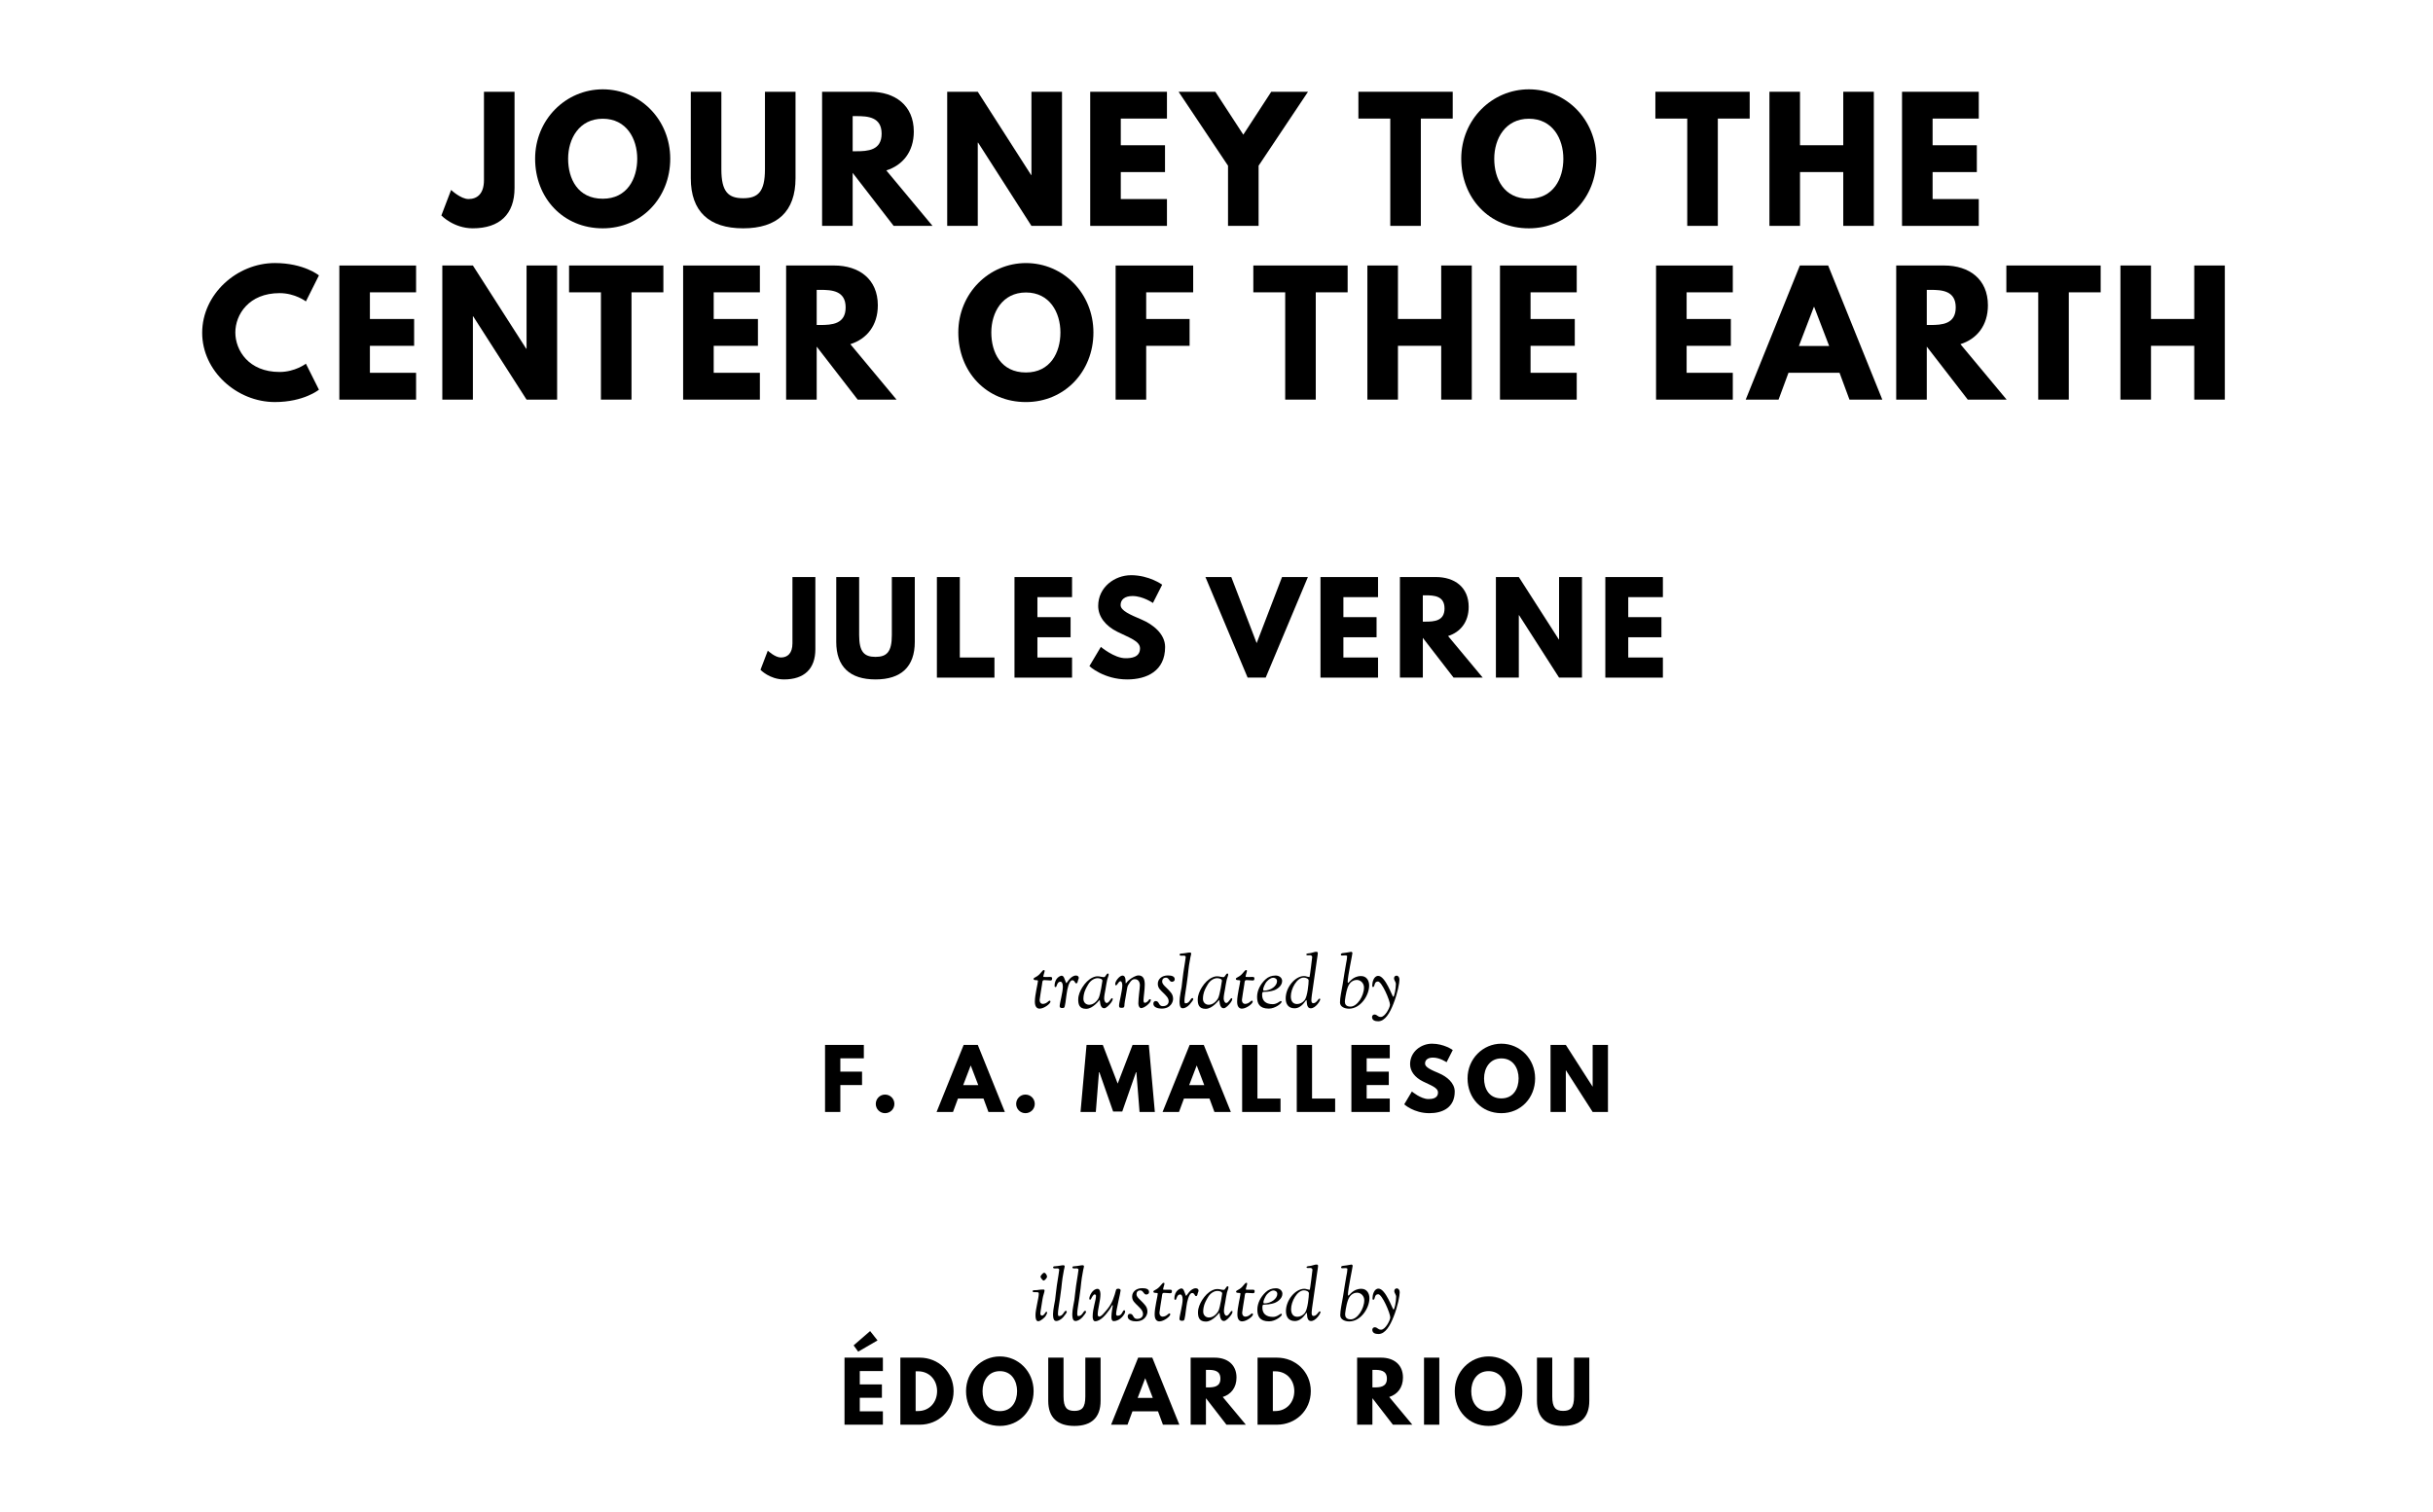
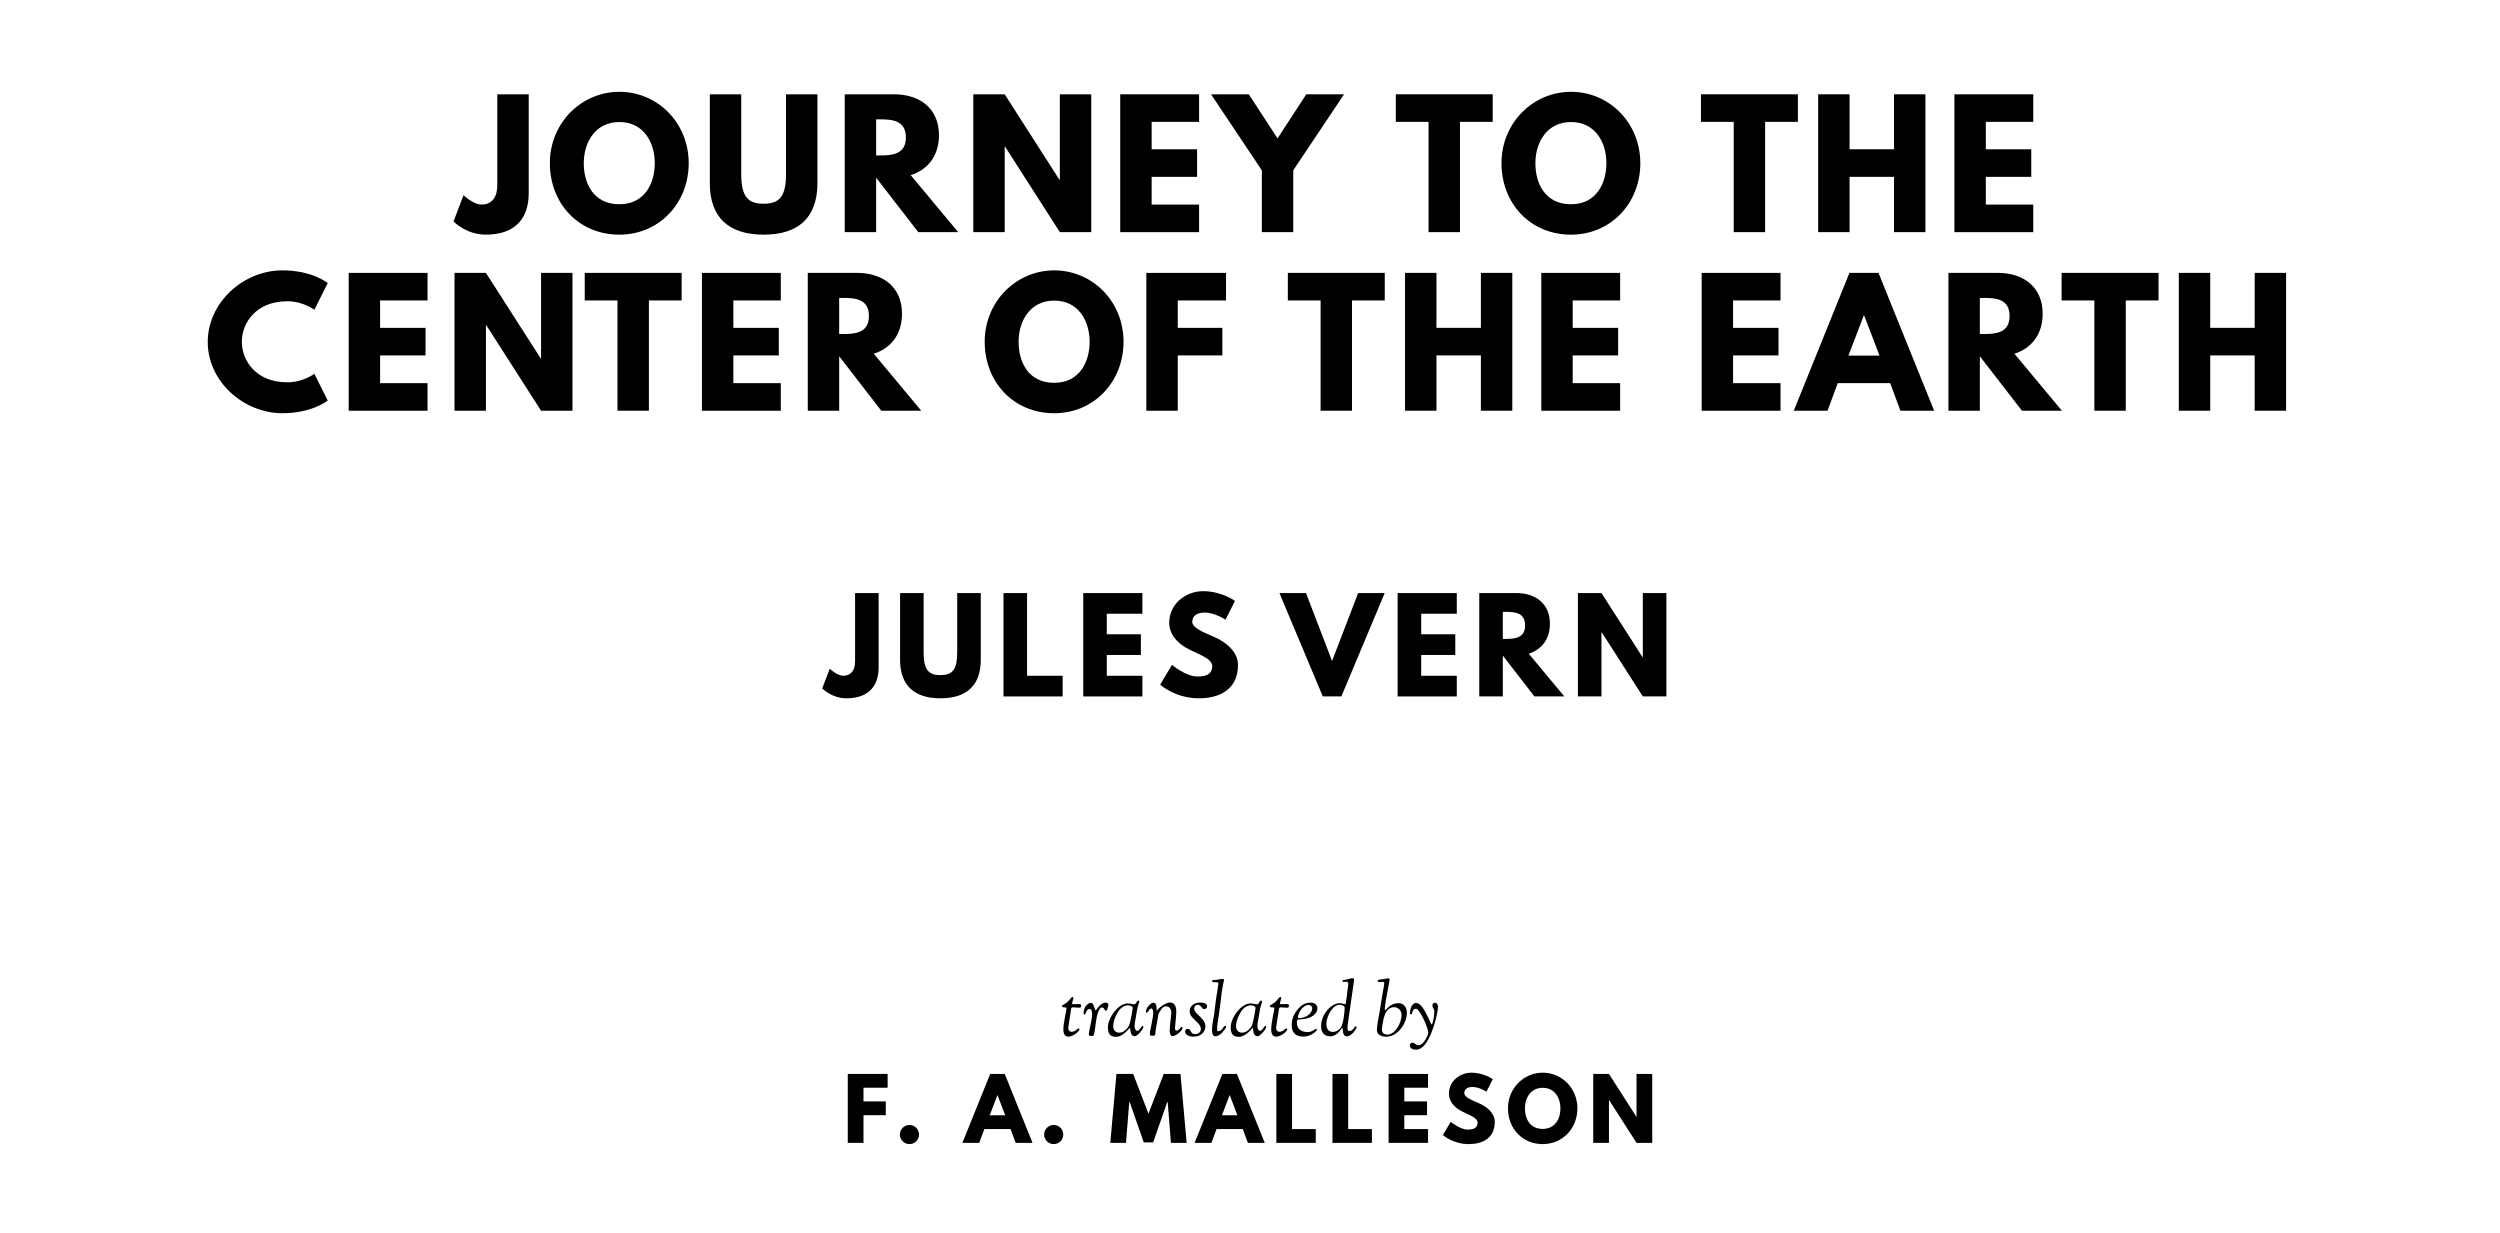
- <svg xmlns="http://www.w3.org/2000/svg" version="1.1" viewBox="0 0 1400 870">
+ <svg xmlns="http://www.w3.org/2000/svg" version="1.1" viewBox="0 0 1400 690">
  <g aria-label="JOURNEY TO THE">
    <path d="M296.08,52.81l0.00,55.39c0.00,15.16-8.61,23.20-24.05,23.20c-11.04,0.00-18.06-7.39-18.06-7.39l5.61-14.69s5.52,5.24,10.01,5.24c5.05,0.00,8.89-3.09,8.89-10.85l0.00-50.90l17.59,0.00z" />
    <path d="M307.92,91.36c0.00-22.55,17.68-39.95,38.92-39.95c21.43,0.00,38.83,17.40,38.83,39.95s-16.65,40.05-38.83,40.05c-22.83,0.00-38.92-17.50-38.92-40.05z  M326.91,91.36c0.00,11.51,5.52,23.02,19.93,23.02c14.04,0.00,19.84-11.51,19.84-23.02s-6.18-23.02-19.84-23.02c-13.57,0.00-19.93,11.51-19.93,23.02z" />
    <path d="M457.76,52.81l0.00,49.78c0.00,19.09-10.48,28.82-30.13,28.82s-30.13-9.73-30.13-28.82l0.00-49.78l17.59,0.00l0.00,44.63c0.00,12.91,3.93,16.65,12.54,16.65s12.54-3.74,12.54-16.65l0.00-44.63l17.59,0.00z" />
    <path d="M473.05,52.81l27.60,0.00c14.32,0.00,25.17,7.77,25.17,22.92c0.00,11.60-6.36,19.37-15.81,22.36l26.57,31.91l-22.36,0.00l-23.58-30.50l0.00,30.50l-17.59,0.00l0.00-77.19z  M490.64,87.05l2.06,0.00c6.64,0.00,14.60-0.47,14.60-10.11s-7.95-10.11-14.60-10.11l-2.06,0.00l0.00,20.21z" />
    <path d="M562.63,82.09l0.00,47.91l-17.59,0.00l0.00-77.19l17.59,0.00l30.69,47.91l0.19,0.00l0.00-47.91l17.59,0.00l0.00,77.19l-17.59,0.00l-30.69-47.91l-0.19,0.00z" />
    <path d="M671.49,52.81l0.00,15.44l-26.57,0.00l0.00,15.35l25.45,0.00l0.00,15.44l-25.45,0.00l0.00,15.53l26.57,0.00l0.00,15.44l-44.16,0.00l0.00-77.19l44.16,0.00z" />
    <path d="M678.18,52.81l21.15,0.00l16.09,24.70l16.09-24.70l21.15,0.00l-28.44,42.57l0.00,34.62l-17.59,0.00l0.00-34.62z" />
    <path d="M781.65,68.25l0.00-15.44l54.27,0.00l0.00,15.44l-18.34,0.00l0.00,61.75l-17.59,0.00l0.00-61.75l-18.34,0.00z" />
    <path d="M840.83,91.36c0.00-22.55,17.68-39.95,38.92-39.95c21.43,0.00,38.83,17.40,38.83,39.95s-16.65,40.05-38.83,40.05c-22.83,0.00-38.92-17.50-38.92-40.05z  M859.82,91.36c0.00,11.51,5.52,23.02,19.93,23.02c14.04,0.00,19.84-11.51,19.84-23.02s-6.18-23.02-19.84-23.02c-13.57,0.00-19.93,11.51-19.93,23.02z" />
    <path d="M952.54,68.25l0.00-15.44l54.27,0.00l0.00,15.44l-18.34,0.00l0.00,61.75l-17.59,0.00l0.00-61.75l-18.34,0.00z" />
    <path d="M1035.76,99.03l0.00,30.97l-17.59,0.00l0.00-77.19l17.59,0.00l0.00,30.78l24.89,0.00l0.00-30.78l17.59,0.00l0.00,77.19l-17.59,0.00l0.00-30.97l-24.89,0.00z" />
    <path d="M1138.63,52.81l0.00,15.44l-26.57,0.00l0.00,15.35l25.45,0.00l0.00,15.44l-25.45,0.00l0.00,15.53l26.57,0.00l0.00,15.44l-44.16,0.00l0.00-77.19l44.16,0.00z" />
  </g>
  <g aria-label="CENTER OF THE EARTH">
    <path d="M160.87,214.09c8.98,0.00,15.16-4.77,15.16-4.77l7.49,14.97s-8.61,7.11-25.36,7.11c-21.80,0.00-41.82-17.78-41.82-39.86c0.00-22.18,19.93-40.14,41.82-40.14c16.75,0.00,25.36,7.11,25.36,7.11l-7.49,14.97s-6.18-4.77-15.16-4.77c-17.68,0.00-25.45,12.35-25.45,22.64c0.00,10.39,7.77,22.74,25.45,22.74z" />
    <path d="M239.42,152.81l0.00,15.44l-26.57,0.00l0.00,15.35l25.45,0.00l0.00,15.44l-25.45,0.00l0.00,15.53l26.57,0.00l0.00,15.44l-44.16,0.00l0.00-77.19l44.16,0.00z" />
    <path d="M272.11,182.09l0.00,47.91l-17.59,0.00l0.00-77.19l17.59,0.00l30.69,47.91l0.19,0.00l0.00-47.91l17.59,0.00l0.00,77.19l-17.59,0.00l-30.69-47.91l-0.19,0.00z" />
    <path d="M327.45,168.25l0.00-15.44l54.27,0.00l0.00,15.44l-18.34,0.00l0.00,61.75l-17.59,0.00l0.00-61.75l-18.34,0.00z" />
    <path d="M437.25,152.81l0.00,15.44l-26.57,0.00l0.00,15.35l25.45,0.00l0.00,15.44l-25.45,0.00l0.00,15.53l26.57,0.00l0.00,15.44l-44.16,0.00l0.00-77.19l44.16,0.00z" />
    <path d="M452.35,152.81l27.60,0.00c14.32,0.00,25.17,7.77,25.17,22.92c0.00,11.60-6.36,19.37-15.81,22.36l26.57,31.91l-22.36,0.00l-23.58-30.50l0.00,30.50l-17.59,0.00l0.00-77.19z  M469.94,187.05l2.06,0.00c6.64,0.00,14.60-0.47,14.60-10.11s-7.95-10.11-14.60-10.11l-2.06,0.00l0.00,20.21z" />
    <path d="M551.43,191.36c0.00-22.55,17.68-39.95,38.92-39.95c21.43,0.00,38.83,17.40,38.83,39.95s-16.65,40.05-38.83,40.05c-22.83,0.00-38.92-17.50-38.92-40.05z  M570.42,191.36c0.00,11.51,5.52,23.02,19.93,23.02c14.04,0.00,19.84-11.51,19.84-23.02s-6.18-23.02-19.84-23.02c-13.57,0.00-19.93,11.51-19.93,23.02z" />
    <path d="M686.58,152.81l0.00,15.44l-27.04,0.00l0.00,15.35l24.98,0.00l0.00,15.44l-24.98,0.00l0.00,30.97l-17.59,0.00l0.00-77.19l44.63,0.00z" />
    <path d="M721.19,168.25l0.00-15.44l54.27,0.00l0.00,15.44l-18.34,0.00l0.00,61.75l-17.59,0.00l0.00-61.75l-18.34,0.00z" />
    <path d="M804.41,199.03l0.00,30.97l-17.59,0.00l0.00-77.19l17.59,0.00l0.00,30.78l24.89,0.00l0.00-30.78l17.59,0.00l0.00,77.19l-17.59,0.00l0.00-30.97l-24.89,0.00z" />
    <path d="M907.28,152.81l0.00,15.44l-26.57,0.00l0.00,15.35l25.45,0.00l0.00,15.44l-25.45,0.00l0.00,15.53l26.57,0.00l0.00,15.44l-44.16,0.00l0.00-77.19l44.16,0.00z" />
    <path d="M997.09,152.81l0.00,15.44l-26.57,0.00l0.00,15.35l25.45,0.00l0.00,15.44l-25.45,0.00l0.00,15.53l26.57,0.00l0.00,15.44l-44.16,0.00l0.00-77.19l44.16,0.00z" />
    <path d="M1051.96,152.81l31.16,77.19l-18.90,0.00l-5.71-15.44l-29.38,0.00l-5.71,15.44l-18.90,0.00l31.16-77.19l16.28,0.00z  M1052.53,199.12l-8.61-22.46l-0.19,0.00l-8.61,22.46l17.40,0.00z" />
    <path d="M1091.12,152.81l27.60,0.00c14.32,0.00,25.17,7.77,25.17,22.92c0.00,11.60-6.36,19.37-15.81,22.36l26.57,31.91l-22.36,0.00l-23.58-30.50l0.00,30.50l-17.59,0.00l0.00-77.19z  M1108.71,187.05l2.06,0.00c6.64,0.00,14.60-0.47,14.60-10.11s-7.95-10.11-14.60-10.11l-2.06,0.00l0.00,20.21z" />
    <path d="M1154.50,168.25l0.00-15.44l54.27,0.00l0.00,15.44l-18.34,0.00l0.00,61.75l-17.59,0.00l0.00-61.75l-18.34,0.00z" />
    <path d="M1237.73,199.03l0.00,30.97l-17.59,0.00l0.00-77.19l17.59,0.00l0.00,30.78l24.89,0.00l0.00-30.78l17.59,0.00l0.00,77.19l-17.59,0.00l0.00-30.97l-24.89,0.00z" />
  </g>
-   <g aria-label="JULES VERNE">
-     <path d="M469.18,332.11l0.00,41.54c0.00,11.37-6.46,17.40-18.04,17.40c-8.28,0.00-13.54-5.54-13.54-5.54l4.21-11.02s4.14,3.93,7.51,3.93c3.79,0.00,6.67-2.32,6.67-8.14l0.00-38.18l13.19,0.00z" />
-     <path d="M526.39,332.11l0.00,37.33c0.00,14.32-7.86,21.61-22.60,21.61s-22.60-7.30-22.60-21.61l0.00-37.33l13.19,0.00l0.00,33.47c0.00,9.68,2.95,12.49,9.40,12.49s9.40-2.81,9.40-12.49l0.00-33.47l13.19,0.00z" />
-     <path d="M552.30,332.11l0.00,46.32l19.93,0.00l0.00,11.58l-33.12,0.00l0.00-57.89l13.19,0.00z" />
-     <path d="M616.88,332.11l0.00,11.58l-19.93,0.00l0.00,11.51l19.09,0.00l0.00,11.58l-19.09,0.00l0.00,11.65l19.93,0.00l0.00,11.58l-33.12,0.00l0.00-57.89l33.12,0.00z" />
-     <path d="M650.79,331.05c10.53,0.00,17.96,5.47,17.96,5.47l-5.33,10.53s-5.75-4.00-11.72-4.00c-4.49,0.00-6.88,2.04-6.88,5.19c0.00,3.23,5.47,5.54,12.07,8.35c6.46,2.74,13.54,8.21,13.54,15.79c0.00,13.82-10.53,18.67-21.82,18.67c-13.54,0.00-21.75-7.65-21.75-7.65l6.60-11.09s7.72,6.53,14.18,6.53c2.88,0.00,8.35-0.28,8.35-5.68c0.00-4.21-6.18-6.11-13.05-9.54c-6.95-3.44-11.02-8.84-11.02-14.88c0.00-10.81,9.54-17.68,18.88-17.68z" />
-     <path d="M717.91,390.00l-24.28-57.89l14.88,0.00l14.60,38.04l14.60-38.04l14.88,0.00l-24.28,57.89l-10.39,0.00z" />
-     <path d="M792.95,332.11l0.00,11.58l-19.93,0.00l0.00,11.51l19.09,0.00l0.00,11.58l-19.09,0.00l0.00,11.65l19.93,0.00l0.00,11.58l-33.12,0.00l0.00-57.89l33.12,0.00z" />
-     <path d="M805.53,332.11l20.70,0.00c10.74,0.00,18.88,5.82,18.88,17.19c0.00,8.70-4.77,14.53-11.86,16.77l19.93,23.93l-16.77,0.00l-17.68-22.88l0.00,22.88l-13.19,0.00l0.00-57.89z  M818.72,357.79l1.54,0.00c4.98,0.00,10.95-0.35,10.95-7.58s-5.96-7.58-10.95-7.58l-1.54,0.00l0.00,15.16z" />
-     <path d="M873.96,354.07l0.00,35.93l-13.19,0.00l0.00-57.89l13.19,0.00l23.02,35.93l0.14,0.00l0.00-35.93l13.19,0.00l0.00,57.89l-13.19,0.00l-23.02-35.93l-0.14,0.00z" />
-     <path d="M956.86,332.11l0.00,11.58l-19.93,0.00l0.00,11.51l19.09,0.00l0.00,11.58l-19.09,0.00l0.00,11.65l19.93,0.00l0.00,11.58l-33.12,0.00l0.00-57.89l33.12,0.00z" />
+   <g aria-label="JULES VERN">
+     <path d="M492.03,332.11l0.00,41.54c0.00,11.37-6.46,17.40-18.04,17.40c-8.28,0.00-13.54-5.54-13.54-5.54l4.21-11.02s4.14,3.93,7.51,3.93c3.79,0.00,6.67-2.32,6.67-8.14l0.00-38.18l13.19,0.00z" />
+     <path d="M549.24,332.11l0.00,37.33c0.00,14.32-7.86,21.61-22.60,21.61s-22.60-7.30-22.60-21.61l0.00-37.33l13.19,0.00l0.00,33.47c0.00,9.68,2.95,12.49,9.40,12.49s9.40-2.81,9.40-12.49l0.00-33.47l13.19,0.00z" />
+     <path d="M575.15,332.11l0.00,46.32l19.93,0.00l0.00,11.58l-33.12,0.00l0.00-57.89l13.19,0.00z" />
+     <path d="M639.73,332.11l0.00,11.58l-19.93,0.00l0.00,11.51l19.09,0.00l0.00,11.58l-19.09,0.00l0.00,11.65l19.93,0.00l0.00,11.58l-33.12,0.00l0.00-57.89l33.12,0.00z" />
+     <path d="M673.64,331.05c10.53,0.00,17.96,5.47,17.96,5.47l-5.33,10.53s-5.75-4.00-11.72-4.00c-4.49,0.00-6.88,2.04-6.88,5.19c0.00,3.23,5.47,5.54,12.07,8.35c6.46,2.74,13.54,8.21,13.54,15.79c0.00,13.82-10.53,18.67-21.82,18.67c-13.54,0.00-21.75-7.65-21.75-7.65l6.60-11.09s7.72,6.53,14.18,6.53c2.88,0.00,8.35-0.28,8.35-5.68c0.00-4.21-6.18-6.11-13.05-9.54c-6.95-3.44-11.02-8.84-11.02-14.88c0.00-10.81,9.54-17.68,18.88-17.68z" />
+     <path d="M740.76,390.00l-24.28-57.89l14.88,0.00l14.60,38.04l14.60-38.04l14.88,0.00l-24.28,57.89l-10.39,0.00z" />
+     <path d="M815.80,332.11l0.00,11.58l-19.93,0.00l0.00,11.51l19.09,0.00l0.00,11.58l-19.09,0.00l0.00,11.65l19.93,0.00l0.00,11.58l-33.12,0.00l0.00-57.89l33.12,0.00z" />
+     <path d="M828.38,332.11l20.70,0.00c10.74,0.00,18.88,5.82,18.88,17.19c0.00,8.70-4.77,14.53-11.86,16.77l19.93,23.93l-16.77,0.00l-17.68-22.88l0.00,22.88l-13.19,0.00l0.00-57.89z  M841.57,357.79l1.54,0.00c4.98,0.00,10.95-0.35,10.95-7.58s-5.96-7.58-10.95-7.58l-1.54,0.00l0.00,15.16z" />
+     <path d="M896.82,354.07l0.00,35.93l-13.19,0.00l0.00-57.89l13.19,0.00l23.02,35.93l0.14,0.00l0.00-35.93l13.19,0.00l0.00,57.89l-13.19,0.00l-23.02-35.93l-0.14,0.00z" />
  </g>
  <g aria-label="translated by">
    <path d="M594.73,563.42c0.00-0.85,1.62-0.81,3.49-2.76c1.70-1.79,1.79-2.34,2.47-2.34c0.21,0.00,0.43,0.13,0.43,0.51c0.00,0.55-0.77,2.55-0.77,3.19c0.00,0.26,0.09,0.30,1.49,0.30c1.66,0.00,2.00-0.04,2.47-0.04c0.89,0.00,1.11,0.30,1.11,0.81c0.00,0.98-0.26,1.23-1.02,1.23c-0.68,0.00-2.51-0.21-3.44-0.21c-1.23,0.00-1.11,0.77-1.36,2.51c-0.38,2.64-1.36,8.16-1.36,8.84c0.00,2.25,1.57,2.34,1.74,2.34c2.34,0.00,3.32-1.87,4.00-1.87c0.13,0.00,0.47,0.00,0.47,0.60c0.00,1.11-3.61,4.00-6.25,4.00c-1.15,0.00-2.72-0.68-2.72-4.00c0.00-3.91,1.79-10.80,1.79-11.94c0.00-0.89-2.51,0.04-2.51-1.15z" />
    <path d="M606.84,567.42c0.00-4.85,3.61-5.87,4.00-5.87c0.89,0.00,1.32,0.81,1.57,1.49c1.06,2.76,1.11,2.81,1.19,2.81c0.30,0.00,2.42-4.38,5.57-4.38c1.11,0.00,1.57,0.72,1.57,1.32c0.00,0.55-0.34,1.11-0.47,1.57c-0.09,0.30-0.17,1.62-0.94,1.62c-0.94,0.00-0.77-1.79-2.30-1.79c-1.91,0.00-2.98,5.57-3.19,7.35l-0.21,1.40c-0.94,7.23-0.85,7.23-2.38,7.23l-0.21,0.00c-0.43,0.00-1.28-0.09-1.28-1.11c0.00-1.70,1.83-7.95,1.83-11.14c0.00-2.13-0.68-2.89-1.45-2.89c-1.74,0.00-2.08,2.55-2.34,2.85c-0.13,0.13-0.26,0.26-0.47,0.26c-0.17,0.00-0.51-0.13-0.51-0.72z" />
    <path d="M620.45,575.15c0.00-2.38,1.06-4.80,2.38-6.93c1.53-2.42,3.49-4.46,5.74-5.53c1.15-0.55,2.00-0.77,3.10-0.77c1.32,0.00,2.21,0.47,3.61,0.47c0.85,0.00,1.36-2.08,2.21-2.08c0.26,0.00,0.47,0.17,0.47,0.64c0.00,0.68-0.55,1.70-0.85,2.93c-0.38,1.57-0.64,3.53-0.98,5.44c-0.34,1.87-0.77,3.83-0.77,5.44c0.00,1.11,0.64,2.51,1.45,2.51c1.40,0.00,2.30-2.76,3.10-2.76c0.34,0.00,0.38,0.30,0.38,0.47c0.00,0.43-0.21,1.06-0.77,1.83c-1.06,1.53-2.98,3.49-4.12,3.49c-2.72,0.00-2.34-4.76-2.64-4.76c-0.21,0.00-3.74,5.10-7.78,5.10s-4.55-2.72-4.55-5.48z  M623.42,574.90c0.00,2.13,1.53,3.40,3.32,3.40c3.06,0.00,5.06-3.06,5.44-3.83c1.02-2.04,2.17-9.86,2.17-9.99c0.00-1.19-1.91-1.49-2.81-1.49c-1.74,0.00-4.00,1.28-5.27,3.44c-1.23,2.04-2.25,3.95-2.64,6.16c-0.13,0.77-0.21,1.53-0.21,2.30z" />
    <path d="M641.70,566.35c0.00-1.66,2.55-4.85,4.17-4.85c2.47,0.00,1.57,4.46,1.96,4.46c0.26,0.00,0.55-0.94,2.13-2.13c1.15-0.89,3.40-2.42,5.19-2.42c2.98,0.00,3.57,2.64,3.57,5.31c0.00,2.98-0.72,7.48-0.72,8.93c0.00,1.19,0.34,1.53,0.81,1.53c0.72,0.00,1.70-0.94,1.70-0.94c0.51-0.64,0.68-1.15,1.32-1.15c0.30,0.00,0.38,0.26,0.38,0.51c0.00,1.66-3.74,4.63-5.61,4.63c-0.85,0.00-1.57-1.19-1.57-2.68c0.00-3.23,0.89-8.93,0.89-10.50c0.00-0.68-0.21-3.49-2.98-3.49c-0.98,0.00-1.79,0.47-2.76,1.87c-1.83,2.59-1.32,2.21-2.34,7.69c-1.06,5.74-0.77,5.23-0.85,5.82c-0.13,0.94-0.47,1.11-1.57,1.11c-1.15,0.00-1.49-0.09-1.49-1.32c0.00-1.79,1.87-8.37,1.87-11.65c0.00-1.49-0.55-2.34-0.98-2.34c-1.32,0.00-1.79,2.38-2.72,2.38c-0.30,0.00-0.38-0.34-0.38-0.81z" />
    <path d="M663.68,577.70c0.00-1.32,0.85-1.53,1.36-1.53c2.17,0.00,1.45,2.93,4.04,2.93c3.10,0.00,3.40-2.21,3.40-2.72c0.00-2.00-1.40-3.23-2.93-4.76c-1.70-1.74-3.32-2.85-3.32-5.40c0.00-2.85,2.47-4.80,5.78-4.80c2.30,0.00,3.95,0.55,3.95,2.21c0.00,1.32-1.40,1.45-1.62,1.45c-1.53,0.00-1.70-2.38-3.36-2.38c-1.62,0.00-2.25,0.98-2.25,2.25c0.00,1.62,2.34,3.36,3.36,4.46c1.32,1.49,2.93,2.68,2.93,5.53c0.00,1.53-1.19,5.57-6.63,5.57c-1.66,0.00-4.72-0.55-4.72-2.81z" />
    <path d="M678.72,576.34c0.00-2.42,1.11-7.44,1.19-8.12c0.38-2.68,0.60-5.70,1.02-8.42c0.72-4.59,1.36-8.42,1.36-8.93s-0.43-0.85-1.06-0.85s-0.72,0.04-1.23,0.04c-0.85,0.00-1.23-0.13-1.23-0.60c0.00-0.21,0.09-0.55,0.64-0.60c3.10-0.21,4.04-0.64,5.14-0.64c0.68,0.00,0.89,0.26,0.89,0.68c0.00,0.60-0.30,1.15-0.43,1.96c-1.57,8.25-0.85,6.67-2.21,15.81c-0.72,5.02-1.23,7.69-1.23,9.14s0.13,1.66,0.68,1.66c2.34,0.00,2.76-3.02,3.87-3.02c0.30,0.00,0.51,0.26,0.51,0.68s-1.11,1.87-2.13,3.06c-1.11,1.28-2.89,2.13-3.70,2.13c-0.85,0.00-2.08,0.00-2.08-4.00z" />
    <path d="M689.22,575.15c0.00-2.38,1.06-4.80,2.38-6.93c1.53-2.42,3.49-4.46,5.74-5.53c1.15-0.55,2.00-0.77,3.10-0.77c1.32,0.00,2.21,0.47,3.61,0.47c0.85,0.00,1.36-2.08,2.21-2.08c0.26,0.00,0.47,0.17,0.47,0.64c0.00,0.68-0.55,1.70-0.85,2.93c-0.38,1.57-0.64,3.53-0.98,5.44c-0.34,1.87-0.77,3.83-0.77,5.44c0.00,1.11,0.64,2.51,1.45,2.51c1.40,0.00,2.30-2.76,3.10-2.76c0.34,0.00,0.38,0.30,0.38,0.47c0.00,0.43-0.21,1.06-0.77,1.83c-1.06,1.53-2.98,3.49-4.12,3.49c-2.72,0.00-2.34-4.76-2.64-4.76c-0.21,0.00-3.74,5.10-7.78,5.10s-4.55-2.72-4.55-5.48z  M692.20,574.90c0.00,2.13,1.53,3.40,3.32,3.40c3.06,0.00,5.06-3.06,5.44-3.83c1.02-2.04,2.17-9.86,2.17-9.99c0.00-1.19-1.91-1.49-2.81-1.49c-1.74,0.00-4.00,1.28-5.27,3.44c-1.23,2.04-2.25,3.95-2.64,6.16c-0.13,0.77-0.21,1.53-0.21,2.30z" />
    <path d="M711.12,563.42c0.00-0.85,1.62-0.81,3.49-2.76c1.70-1.79,1.79-2.34,2.47-2.34c0.21,0.00,0.43,0.13,0.43,0.51c0.00,0.55-0.77,2.55-0.77,3.19c0.00,0.26,0.09,0.30,1.49,0.30c1.66,0.00,2.00-0.04,2.47-0.04c0.89,0.00,1.11,0.30,1.11,0.81c0.00,0.98-0.26,1.23-1.02,1.23c-0.68,0.00-2.51-0.21-3.44-0.21c-1.23,0.00-1.11,0.77-1.36,2.51c-0.38,2.64-1.36,8.16-1.36,8.84c0.00,2.25,1.57,2.34,1.74,2.34c2.34,0.00,3.32-1.87,4.00-1.87c0.13,0.00,0.47,0.00,0.47,0.60c0.00,1.11-3.61,4.00-6.25,4.00c-1.15,0.00-2.72-0.68-2.72-4.00c0.00-3.91,1.79-10.80,1.79-11.94c0.00-0.89-2.51,0.04-2.51-1.15z" />
    <path d="M723.36,573.75c0.00-3.66,1.87-7.31,4.80-10.03c1.57-1.49,3.53-2.25,5.91-2.25c2.00,0.00,3.70,1.28,3.70,3.15c0.00,3.06-3.32,4.80-4.12,5.14c-0.38,0.17-2.68,1.11-6.67,1.15c-0.60,0.00-0.72,0.64-0.72,1.74c0.00,3.19,1.91,5.31,6.12,5.31c2.42,0.00,4.12-1.83,4.59-1.83c0.34,0.00,0.51,0.17,0.51,0.43c0.00,0.98-3.70,3.95-7.40,3.95c-5.40,0.00-6.72-2.98-6.72-6.76z  M726.84,569.33c0.00,0.30,0.09,0.85,0.38,0.85c4.12,0.00,7.61-2.76,7.61-5.44c0.00-1.62-1.53-2.00-2.25-2.00c-1.06,0.00-2.38,0.85-3.49,2.00c-1.28,1.32-2.25,4.04-2.25,4.59z" />
    <path d="M739.81,574.69c0.00-6.59,5.53-12.92,10.58-12.92c1.11,0.00,1.96,0.55,3.15,0.55c0.13,0.00,1.53-11.18,1.53-11.48c0.00-0.64-0.60-1.06-1.23-1.06c-0.47,0.00-1.45,0.04-1.49,0.04c-0.43,0.00-0.68-0.17-0.68-0.47c0.00-0.72,1.49-0.55,2.68-0.85c2.38-0.60,2.13-0.68,3.27-0.68c0.38,0.00,0.68,0.34,0.68,0.72c0.00,1.11-0.43,2.47-2.81,19.85c-0.47,3.23-0.89,5.91-0.89,7.18c0.00,0.94,0.13,1.83,1.11,1.83c1.87,0.00,2.85-2.64,3.53-2.64c0.34,0.00,0.47,0.21,0.47,0.38c0.00,0.89-2.68,5.19-5.44,5.19c-2.98,0.00-2.00-4.76-2.59-4.76c-0.38,0.00-2.55,4.76-6.76,4.76c-3.61,0.00-5.10-2.47-5.10-5.65z  M742.78,573.50c0.00,2.47,1.02,4.38,3.61,4.38c1.53,0.00,3.19-0.81,4.29-2.21c1.70-2.13,2.34-9.61,2.34-11.31c0.00-1.15-1.70-1.70-2.85-1.70c-3.91,0.00-7.40,6.38-7.40,10.84z" />
    <path d="M771.05,576.98c0.00-2.72,0.98-7.14,1.57-10.58c0.77-4.42,1.28-8.54,1.91-11.69c0.38-1.83,0.64-3.32,0.64-4.34c0.00-0.21-0.21-0.51-1.06-0.51c-0.64,0.00-1.11,0.09-1.74,0.09c-0.47,0.00-0.81,0.00-0.81-0.60c0.00-0.85,1.19-0.81,3.15-1.06c1.66-0.21,2.42-0.47,2.68-0.47c0.47,0.00,0.81,0.30,0.81,0.77c0.00,0.77-2.72,13.43-2.72,16.49c0.00,0.30,0.13,0.64,0.21,0.64c0.60,0.00,2.59-3.95,7.48-3.95c3.19,0.00,4.68,2.64,4.68,5.40c0.00,5.78-5.02,13.39-11.60,13.39c-2.51,0.00-5.19-1.11-5.19-3.57z  M773.86,576.47c0.00,1.45,0.64,2.89,3.27,2.89c3.83,0.00,7.74-6.12,7.74-11.01c0.00-2.38-1.83-4.34-4.17-4.34c-1.02,0.00-3.78,0.43-5.14,4.12c-1.23,3.36-1.70,7.91-1.70,8.33z" />
    <path d="M789.50,585.31c0.00-0.72,0.64-1.40,1.36-1.40c1.70,0.00,1.74,1.40,3.70,1.40c2.47,0.00,5.27-5.44,5.27-7.06c0.00-2.38-4.68-13.35-6.93-13.35c-2.47,0.00-1.57,3.19-2.85,3.19c-0.26,0.00-0.43-0.21-0.43-0.94c0.00-1.79,0.85-5.48,3.44-5.48c4.12,0.00,8.16,12.07,8.63,12.07c0.60,0.00,1.53-4.55,1.53-7.40c0.00-1.23-1.06-2.08-1.06-3.23c0.00-0.77,0.43-1.57,1.45-1.57c0.94,0.00,1.66,0.94,1.66,2.25c0.00,1.91-1.02,7.78-3.53,14.11c-2.00,5.06-4.72,9.90-8.71,9.90c-1.83,0.00-3.53-0.55-3.53-2.51z" />
  </g>
  <g aria-label="F. A. MALLESON">
    <path d="M497.07,601.40l0.00,7.72l-13.52,0.00l0.00,7.67l12.49,0.00l0.00,7.72l-12.49,0.00l0.00,15.49l-8.80,0.00l0.00-38.60l22.32,0.00z" />
    <path d="M509.27,629.99c2.99,0.00,5.38,2.39,5.38,5.38c0.00,2.95-2.39,5.33-5.38,5.33c-2.95,0.00-5.33-2.39-5.33-5.33c0.00-2.99,2.39-5.38,5.33-5.38z" />
    <path d="M562.64,601.40l15.58,38.60l-9.45,0.00l-2.85-7.72l-14.69,0.00l-2.85,7.72l-9.45,0.00l15.58-38.60l8.14,0.00z  M562.92,624.56l-4.30-11.23l-0.09,0.00l-4.30,11.23l8.70,0.00z" />
    <path d="M590.05,629.99c2.99,0.00,5.38,2.39,5.38,5.38c0.00,2.95-2.39,5.33-5.38,5.33c-2.95,0.00-5.33-2.39-5.33-5.33c0.00-2.99,2.39-5.38,5.33-5.38z" />
    <path d="M655.72,640.00l-1.82-22.88l-0.23,0.00l-7.91,22.64l-5.24,0.00l-7.91-22.64l-0.23,0.00l-1.82,22.88l-8.80,0.00l3.46-38.60l9.36,0.00l8.56,22.27l8.56-22.27l9.36,0.00l3.46,38.60l-8.80,0.00z" />
    <path d="M692.68,601.40l15.58,38.60l-9.45,0.00l-2.85-7.72l-14.69,0.00l-2.85,7.72l-9.45,0.00l15.58-38.60l8.14,0.00z  M692.96,624.56l-4.30-11.23l-0.09,0.00l-4.30,11.23l8.70,0.00z" />
    <path d="M723.55,601.40l0.00,30.88l13.29,0.00l0.00,7.72l-22.08,0.00l0.00-38.60l8.80,0.00z" />
    <path d="M754.98,601.40l0.00,30.88l13.29,0.00l0.00,7.72l-22.08,0.00l0.00-38.60l8.80,0.00z" />
    <path d="M799.70,601.40l0.00,7.72l-13.29,0.00l0.00,7.67l12.73,0.00l0.00,7.72l-12.73,0.00l0.00,7.77l13.29,0.00l0.00,7.72l-22.08,0.00l0.00-38.60l22.08,0.00z" />
    <path d="M823.97,600.70c7.02,0.00,11.98,3.65,11.98,3.65l-3.56,7.02s-3.84-2.67-7.81-2.67c-2.99,0.00-4.58,1.36-4.58,3.46c0.00,2.15,3.65,3.70,8.05,5.57c4.30,1.82,9.03,5.47,9.03,10.53c0.00,9.22-7.02,12.44-14.55,12.44c-9.03,0.00-14.50-5.10-14.50-5.10l4.40-7.39s5.15,4.35,9.45,4.35c1.92,0.00,5.57-0.19,5.57-3.79c0.00-2.81-4.12-4.07-8.70-6.36c-4.63-2.29-7.35-5.89-7.35-9.92c0.00-7.20,6.36-11.79,12.58-11.79z" />
    <path d="M844.46,620.68c0.00-11.27,8.84-19.98,19.46-19.98c10.71,0.00,19.42,8.70,19.42,19.98s-8.33,20.02-19.42,20.02c-11.42,0.00-19.46-8.75-19.46-20.02z  M853.96,620.68c0.00,5.75,2.76,11.51,9.96,11.51c7.02,0.00,9.92-5.75,9.92-11.51s-3.09-11.51-9.92-11.51c-6.78,0.00-9.96,5.75-9.96,11.51z" />
    <path d="M901.01,616.05l0.00,23.95l-8.80,0.00l0.00-38.60l8.80,0.00l15.35,23.95l0.09,0.00l0.00-23.95l8.80,0.00l0.00,38.60l-8.80,0.00l-15.35-23.95l-0.09,0.00z" />
  </g>
-   <g aria-label="illustrated by">
-     <path d="M594.20,743.17c0.00-0.55,0.51-0.60,0.98-0.60l0.43,0.00c1.70,0.00,2.42-0.38,4.85-0.38c0.30,0.00,0.60,0.17,0.60,0.47c0.00,1.11-0.81,2.76-1.15,4.93c-1.28,8.03-1.28,7.95-1.28,8.46c0.00,0.60,0.43,1.15,0.85,1.15c1.45,0.00,2.04-2.21,2.64-2.21c0.26,0.00,0.43,0.17,0.43,0.47c0.00,0.51-0.77,1.96-1.23,2.47c0.00,0.00-2.34,2.51-3.91,2.51c-1.28,0.00-1.57-1.70-1.57-3.53c0.00-3.23,1.91-9.86,1.91-12.28c0.00-0.72-0.26-0.89-1.02-0.89c-0.89,0.00-1.57-0.04-1.91-0.04c-0.26,0.00-0.60-0.09-0.60-0.51z  M598.70,734.79c0.00-0.38,1.36-2.25,2.13-2.25c0.85,0.00,1.66,1.49,1.66,2.25c0.00,0.85-1.49,2.25-1.87,2.25c-0.77,0.00-1.91-1.83-1.91-2.25z" />
-     <path d="M605.93,756.34c0.00-2.42,1.11-7.44,1.19-8.12c0.38-2.68,0.60-5.70,1.02-8.42c0.72-4.59,1.36-8.42,1.36-8.93s-0.43-0.85-1.06-0.85s-0.72,0.04-1.23,0.04c-0.85,0.00-1.23-0.13-1.23-0.60c0.00-0.21,0.09-0.55,0.64-0.60c3.10-0.21,4.04-0.64,5.14-0.64c0.68,0.00,0.89,0.26,0.89,0.68c0.00,0.60-0.30,1.15-0.43,1.96c-1.57,8.25-0.85,6.67-2.21,15.81c-0.72,5.02-1.23,7.69-1.23,9.14s0.13,1.66,0.68,1.66c2.34,0.00,2.76-3.02,3.87-3.02c0.30,0.00,0.51,0.26,0.51,0.68s-1.11,1.87-2.13,3.06c-1.11,1.28-2.89,2.13-3.70,2.13c-0.85,0.00-2.08,0.00-2.08-4.00z" />
-     <path d="M617.02,756.34c0.00-2.42,1.11-7.44,1.19-8.12c0.38-2.68,0.60-5.70,1.02-8.42c0.72-4.59,1.36-8.42,1.36-8.93s-0.43-0.85-1.06-0.85s-0.72,0.04-1.23,0.04c-0.85,0.00-1.23-0.13-1.23-0.60c0.00-0.21,0.09-0.55,0.64-0.60c3.10-0.21,4.04-0.64,5.14-0.64c0.68,0.00,0.89,0.26,0.89,0.68c0.00,0.60-0.30,1.15-0.43,1.96c-1.57,8.25-0.85,6.67-2.21,15.81c-0.72,5.02-1.23,7.69-1.23,9.14s0.13,1.66,0.68,1.66c2.34,0.00,2.76-3.02,3.87-3.02c0.30,0.00,0.51,0.26,0.51,0.68s-1.11,1.87-2.13,3.06c-1.11,1.28-2.89,2.13-3.70,2.13c-0.85,0.00-2.08,0.00-2.08-4.00z" />
-     <path d="M626.80,747.50c0.00-1.79,1.96-5.70,4.80-5.70c1.53,0.00,1.62,2.59,1.62,3.10c0.00,3.74-1.57,8.50-1.57,11.73c0.00,0.72,0.47,1.15,0.77,1.15c1.36,0.00,2.85-2.00,4.85-4.38c2.76-3.36,3.95-7.27,4.93-11.01c0.13-0.55,0.81-0.68,1.23-0.68c0.68,0.00,1.40,0.30,1.40,0.94c0.00,1.15-2.59,11.43-2.59,13.60c0.00,0.94,0.55,1.02,0.94,1.02c2.59,0.00,2.76-3.15,3.66-3.15c0.55,0.00,0.60,0.51,0.60,0.89c0.00,1.02-2.64,5.36-6.63,5.36c-0.94,0.00-1.28-0.98-1.28-2.30c0.00-2.72,0.77-6.08,0.77-6.46c0.00-0.30-0.09-0.47-0.21-0.47c-0.26,0.00-0.47,0.94-1.74,2.72c-1.91,2.72-5.06,6.59-8.16,6.59c-1.15,0.00-1.45-1.49-1.45-2.72c0.00-4.59,1.91-9.27,1.91-11.86c0.00-0.47-0.30-0.89-0.85-0.89c-0.38,0.00-1.32,1.11-1.91,2.47c-0.17,0.43-0.43,0.60-0.64,0.60c-0.26,0.00-0.43-0.26-0.43-0.55z" />
-     <path d="M648.91,757.70c0.00-1.32,0.85-1.53,1.36-1.53c2.17,0.00,1.45,2.93,4.04,2.93c3.10,0.00,3.40-2.21,3.40-2.72c0.00-2.00-1.40-3.23-2.93-4.76c-1.70-1.74-3.32-2.85-3.32-5.40c0.00-2.85,2.47-4.80,5.78-4.80c2.30,0.00,3.95,0.55,3.95,2.21c0.00,1.32-1.40,1.45-1.62,1.45c-1.53,0.00-1.70-2.38-3.36-2.38c-1.62,0.00-2.25,0.98-2.25,2.25c0.00,1.62,2.34,3.36,3.36,4.46c1.32,1.49,2.93,2.68,2.93,5.53c0.00,1.53-1.19,5.57-6.63,5.57c-1.66,0.00-4.72-0.55-4.72-2.81z" />
-     <path d="M663.66,743.42c0.00-0.85,1.62-0.81,3.49-2.76c1.70-1.79,1.79-2.34,2.47-2.34c0.21,0.00,0.43,0.13,0.43,0.51c0.00,0.55-0.77,2.55-0.77,3.19c0.00,0.26,0.09,0.30,1.49,0.30c1.66,0.00,2.00-0.04,2.47-0.04c0.89,0.00,1.11,0.30,1.11,0.81c0.00,0.98-0.26,1.23-1.02,1.23c-0.68,0.00-2.51-0.21-3.44-0.21c-1.23,0.00-1.11,0.77-1.36,2.51c-0.38,2.64-1.36,8.16-1.36,8.84c0.00,2.25,1.57,2.34,1.74,2.34c2.34,0.00,3.32-1.87,4.00-1.87c0.13,0.00,0.47,0.00,0.47,0.60c0.00,1.11-3.61,4.00-6.25,4.00c-1.15,0.00-2.72-0.68-2.72-4.00c0.00-3.91,1.79-10.80,1.79-11.94c0.00-0.89-2.51,0.04-2.51-1.15z" />
-     <path d="M675.77,747.42c0.00-4.85,3.61-5.87,4.00-5.87c0.89,0.00,1.32,0.81,1.57,1.49c1.06,2.76,1.11,2.81,1.19,2.81c0.30,0.00,2.42-4.38,5.57-4.38c1.11,0.00,1.57,0.72,1.57,1.32c0.00,0.55-0.34,1.11-0.47,1.57c-0.09,0.30-0.17,1.62-0.94,1.62c-0.94,0.00-0.77-1.79-2.30-1.79c-1.91,0.00-2.98,5.57-3.19,7.35l-0.21,1.40c-0.94,7.23-0.85,7.23-2.38,7.23l-0.21,0.00c-0.43,0.00-1.28-0.09-1.28-1.11c0.00-1.70,1.83-7.95,1.83-11.14c0.00-2.13-0.68-2.89-1.45-2.89c-1.74,0.00-2.08,2.55-2.34,2.85c-0.13,0.13-0.26,0.26-0.47,0.26c-0.17,0.00-0.51-0.13-0.51-0.72z" />
-     <path d="M689.37,755.15c0.00-2.38,1.06-4.80,2.38-6.93c1.53-2.42,3.49-4.46,5.74-5.53c1.15-0.55,2.00-0.77,3.10-0.77c1.32,0.00,2.21,0.47,3.61,0.47c0.85,0.00,1.36-2.08,2.21-2.08c0.26,0.00,0.47,0.17,0.47,0.64c0.00,0.68-0.55,1.70-0.85,2.93c-0.38,1.57-0.64,3.53-0.98,5.44c-0.34,1.87-0.77,3.83-0.77,5.44c0.00,1.11,0.64,2.51,1.45,2.51c1.40,0.00,2.30-2.76,3.10-2.76c0.34,0.00,0.38,0.30,0.38,0.47c0.00,0.43-0.21,1.06-0.77,1.83c-1.06,1.53-2.98,3.49-4.12,3.49c-2.72,0.00-2.34-4.76-2.64-4.76c-0.21,0.00-3.74,5.10-7.78,5.10s-4.55-2.72-4.55-5.48z  M692.35,754.90c0.00,2.13,1.53,3.40,3.32,3.40c3.06,0.00,5.06-3.06,5.44-3.83c1.02-2.04,2.17-9.86,2.17-9.99c0.00-1.19-1.91-1.49-2.81-1.49c-1.74,0.00-4.00,1.28-5.27,3.44c-1.23,2.04-2.25,3.95-2.64,6.16c-0.13,0.77-0.21,1.53-0.21,2.30z" />
-     <path d="M711.26,743.42c0.00-0.85,1.62-0.81,3.49-2.76c1.70-1.79,1.79-2.34,2.47-2.34c0.21,0.00,0.43,0.13,0.43,0.51c0.00,0.55-0.77,2.55-0.77,3.19c0.00,0.26,0.09,0.30,1.49,0.30c1.66,0.00,2.00-0.04,2.47-0.04c0.89,0.00,1.11,0.30,1.11,0.81c0.00,0.98-0.26,1.23-1.02,1.23c-0.68,0.00-2.51-0.21-3.44-0.21c-1.23,0.00-1.11,0.77-1.36,2.51c-0.38,2.64-1.36,8.16-1.36,8.84c0.00,2.25,1.57,2.34,1.74,2.34c2.34,0.00,3.32-1.87,4.00-1.87c0.13,0.00,0.47,0.00,0.47,0.60c0.00,1.11-3.61,4.00-6.25,4.00c-1.15,0.00-2.72-0.68-2.72-4.00c0.00-3.91,1.79-10.80,1.79-11.94c0.00-0.89-2.51,0.04-2.51-1.15z" />
-     <path d="M723.51,753.75c0.00-3.66,1.87-7.31,4.80-10.03c1.57-1.49,3.53-2.25,5.91-2.25c2.00,0.00,3.70,1.28,3.70,3.15c0.00,3.06-3.32,4.80-4.12,5.14c-0.38,0.17-2.68,1.11-6.67,1.15c-0.60,0.00-0.72,0.64-0.72,1.74c0.00,3.19,1.91,5.31,6.12,5.31c2.42,0.00,4.12-1.83,4.59-1.83c0.34,0.00,0.51,0.17,0.51,0.43c0.00,0.98-3.70,3.95-7.40,3.95c-5.40,0.00-6.72-2.98-6.72-6.76z  M726.99,749.33c0.00,0.30,0.09,0.85,0.38,0.85c4.12,0.00,7.61-2.76,7.61-5.44c0.00-1.62-1.53-2.00-2.25-2.00c-1.06,0.00-2.38,0.85-3.49,2.00c-1.28,1.32-2.25,4.04-2.25,4.59z" />
-     <path d="M739.96,754.69c0.00-6.59,5.53-12.92,10.58-12.92c1.11,0.00,1.96,0.55,3.15,0.55c0.13,0.00,1.53-11.18,1.53-11.48c0.00-0.64-0.60-1.06-1.23-1.06c-0.47,0.00-1.45,0.04-1.49,0.04c-0.43,0.00-0.68-0.17-0.68-0.47c0.00-0.72,1.49-0.55,2.68-0.85c2.38-0.60,2.13-0.68,3.27-0.68c0.38,0.00,0.68,0.34,0.68,0.72c0.00,1.11-0.43,2.47-2.81,19.85c-0.47,3.23-0.89,5.91-0.89,7.18c0.00,0.94,0.13,1.83,1.11,1.83c1.87,0.00,2.85-2.64,3.53-2.64c0.34,0.00,0.47,0.21,0.47,0.38c0.00,0.89-2.68,5.19-5.44,5.19c-2.98,0.00-2.00-4.76-2.59-4.76c-0.38,0.00-2.55,4.76-6.76,4.76c-3.61,0.00-5.10-2.47-5.10-5.65z  M742.93,753.50c0.00,2.47,1.02,4.38,3.61,4.38c1.53,0.00,3.19-0.81,4.29-2.21c1.70-2.13,2.34-9.61,2.34-11.31c0.00-1.15-1.70-1.70-2.85-1.70c-3.91,0.00-7.40,6.38-7.40,10.84z" />
-     <path d="M771.20,756.98c0.00-2.72,0.98-7.14,1.57-10.58c0.77-4.42,1.28-8.54,1.91-11.69c0.38-1.83,0.64-3.32,0.64-4.34c0.00-0.21-0.21-0.51-1.06-0.51c-0.64,0.00-1.11,0.09-1.74,0.09c-0.47,0.00-0.81,0.00-0.81-0.60c0.00-0.85,1.19-0.81,3.15-1.06c1.66-0.21,2.42-0.47,2.68-0.47c0.47,0.00,0.81,0.30,0.81,0.77c0.00,0.77-2.72,13.43-2.72,16.49c0.00,0.30,0.13,0.64,0.21,0.64c0.60,0.00,2.59-3.95,7.48-3.95c3.19,0.00,4.68,2.64,4.68,5.40c0.00,5.78-5.02,13.39-11.60,13.39c-2.51,0.00-5.19-1.11-5.19-3.57z  M774.01,756.47c0.00,1.45,0.64,2.89,3.27,2.89c3.83,0.00,7.74-6.12,7.74-11.01c0.00-2.38-1.83-4.34-4.17-4.34c-1.02,0.00-3.78,0.43-5.14,4.12c-1.23,3.36-1.70,7.91-1.70,8.33z" />
-     <path d="M789.65,765.31c0.00-0.72,0.64-1.40,1.36-1.40c1.70,0.00,1.74,1.40,3.70,1.40c2.47,0.00,5.27-5.44,5.27-7.06c0.00-2.38-4.68-13.35-6.93-13.35c-2.47,0.00-1.57,3.19-2.85,3.19c-0.26,0.00-0.43-0.21-0.43-0.94c0.00-1.79,0.85-5.48,3.44-5.48c4.12,0.00,8.16,12.07,8.63,12.07c0.60,0.00,1.53-4.55,1.53-7.40c0.00-1.23-1.06-2.08-1.06-3.23c0.00-0.77,0.43-1.57,1.45-1.57c0.94,0.00,1.66,0.94,1.66,2.25c0.00,1.91-1.02,7.78-3.53,14.11c-2.00,5.06-4.72,9.90-8.71,9.90c-1.83,0.00-3.53-0.55-3.53-2.51z" />
-   </g>
-   <g aria-label="ÉDOUARD RIOU">
-     <path d="M491.19,774.34l9.50-8.23l4.26,5.38l-11.13,6.46z  M508.03,781.40l0.00,7.72l-13.29,0.00l0.00,7.67l12.73,0.00l0.00,7.72l-12.73,0.00l0.00,7.77l13.29,0.00l0.00,7.72l-22.08,0.00l0.00-38.60l22.08,0.00z" />
-     <path d="M518.08,781.40l11.18,0.00c10.57,0.00,19.46,8.05,19.46,19.27c0.00,11.27-8.84,19.32-19.46,19.32l-11.18,0.00l0.00-38.60z  M526.88,812.14l1.36,0.00c6.50,0.00,10.95-4.96,10.99-11.42c0.00-6.46-4.44-11.46-10.99-11.46l-1.36,0.00l0.00,22.88z" />
-     <path d="M555.88,800.68c0.00-11.27,8.84-19.98,19.46-19.98c10.71,0.00,19.42,8.70,19.42,19.98s-8.33,20.02-19.42,20.02c-11.42,0.00-19.46-8.75-19.46-20.02z  M565.38,800.68c0.00,5.75,2.76,11.51,9.96,11.51c7.02,0.00,9.92-5.75,9.92-11.51s-3.09-11.51-9.92-11.51c-6.78,0.00-9.96,5.75-9.96,11.51z" />
-     <path d="M633.30,781.40l0.00,24.89c0.00,9.54-5.24,14.41-15.06,14.41s-15.06-4.87-15.06-14.41l0.00-24.89l8.80,0.00l0.00,22.32c0.00,6.46,1.96,8.33,6.27,8.33s6.27-1.87,6.27-8.33l0.00-22.32l8.80,0.00z" />
-     <path d="M663.05,781.40l15.58,38.60l-9.45,0.00l-2.85-7.72l-14.69,0.00l-2.85,7.72l-9.45,0.00l15.58-38.60l8.14,0.00z  M663.33,804.56l-4.30-11.23l-0.09,0.00l-4.30,11.23l8.70,0.00z" />
-     <path d="M685.13,781.40l13.80,0.00c7.16,0.00,12.58,3.88,12.58,11.46c0.00,5.80-3.18,9.68-7.91,11.18l13.29,15.95l-11.18,0.00l-11.79-15.25l0.00,15.25l-8.80,0.00l0.00-38.60z  M693.92,798.53l1.03,0.00c3.32,0.00,7.30-0.23,7.30-5.05s-3.98-5.05-7.30-5.05l-1.03,0.00l0.00,10.11z" />
-     <path d="M723.62,781.40l11.18,0.00c10.57,0.00,19.46,8.05,19.46,19.27c0.00,11.27-8.84,19.32-19.46,19.32l-11.18,0.00l0.00-38.60z  M732.42,812.14l1.36,0.00c6.50,0.00,10.95-4.96,10.99-11.42c0.00-6.46-4.44-11.46-10.99-11.46l-1.36,0.00l0.00,22.88z" />
-     <path d="M780.92,781.40l13.80,0.00c7.16,0.00,12.58,3.88,12.58,11.46c0.00,5.80-3.18,9.68-7.91,11.18l13.29,15.95l-11.18,0.00l-11.79-15.25l0.00,15.25l-8.80,0.00l0.00-38.60z  M789.72,798.53l1.03,0.00c3.32,0.00,7.30-0.23,7.30-5.05s-3.98-5.05-7.30-5.05l-1.03,0.00l0.00,10.11z" />
-     <path d="M828.21,781.40l0.00,38.60l-8.80,0.00l0.00-38.60l8.80,0.00z" />
-     <path d="M837.10,800.68c0.00-11.27,8.84-19.98,19.46-19.98c10.71,0.00,19.42,8.70,19.42,19.98s-8.33,20.02-19.42,20.02c-11.42,0.00-19.46-8.75-19.46-20.02z  M846.59,800.68c0.00,5.75,2.76,11.51,9.96,11.51c7.02,0.00,9.92-5.75,9.92-11.51s-3.09-11.51-9.92-11.51c-6.78,0.00-9.96,5.75-9.96,11.51z" />
-     <path d="M914.52,781.40l0.00,24.89c0.00,9.54-5.24,14.41-15.06,14.41s-15.06-4.87-15.06-14.41l0.00-24.89l8.80,0.00l0.00,22.32c0.00,6.46,1.96,8.33,6.27,8.33s6.27-1.87,6.27-8.33l0.00-22.32l8.80,0.00z" />
-   </g>
</svg>
